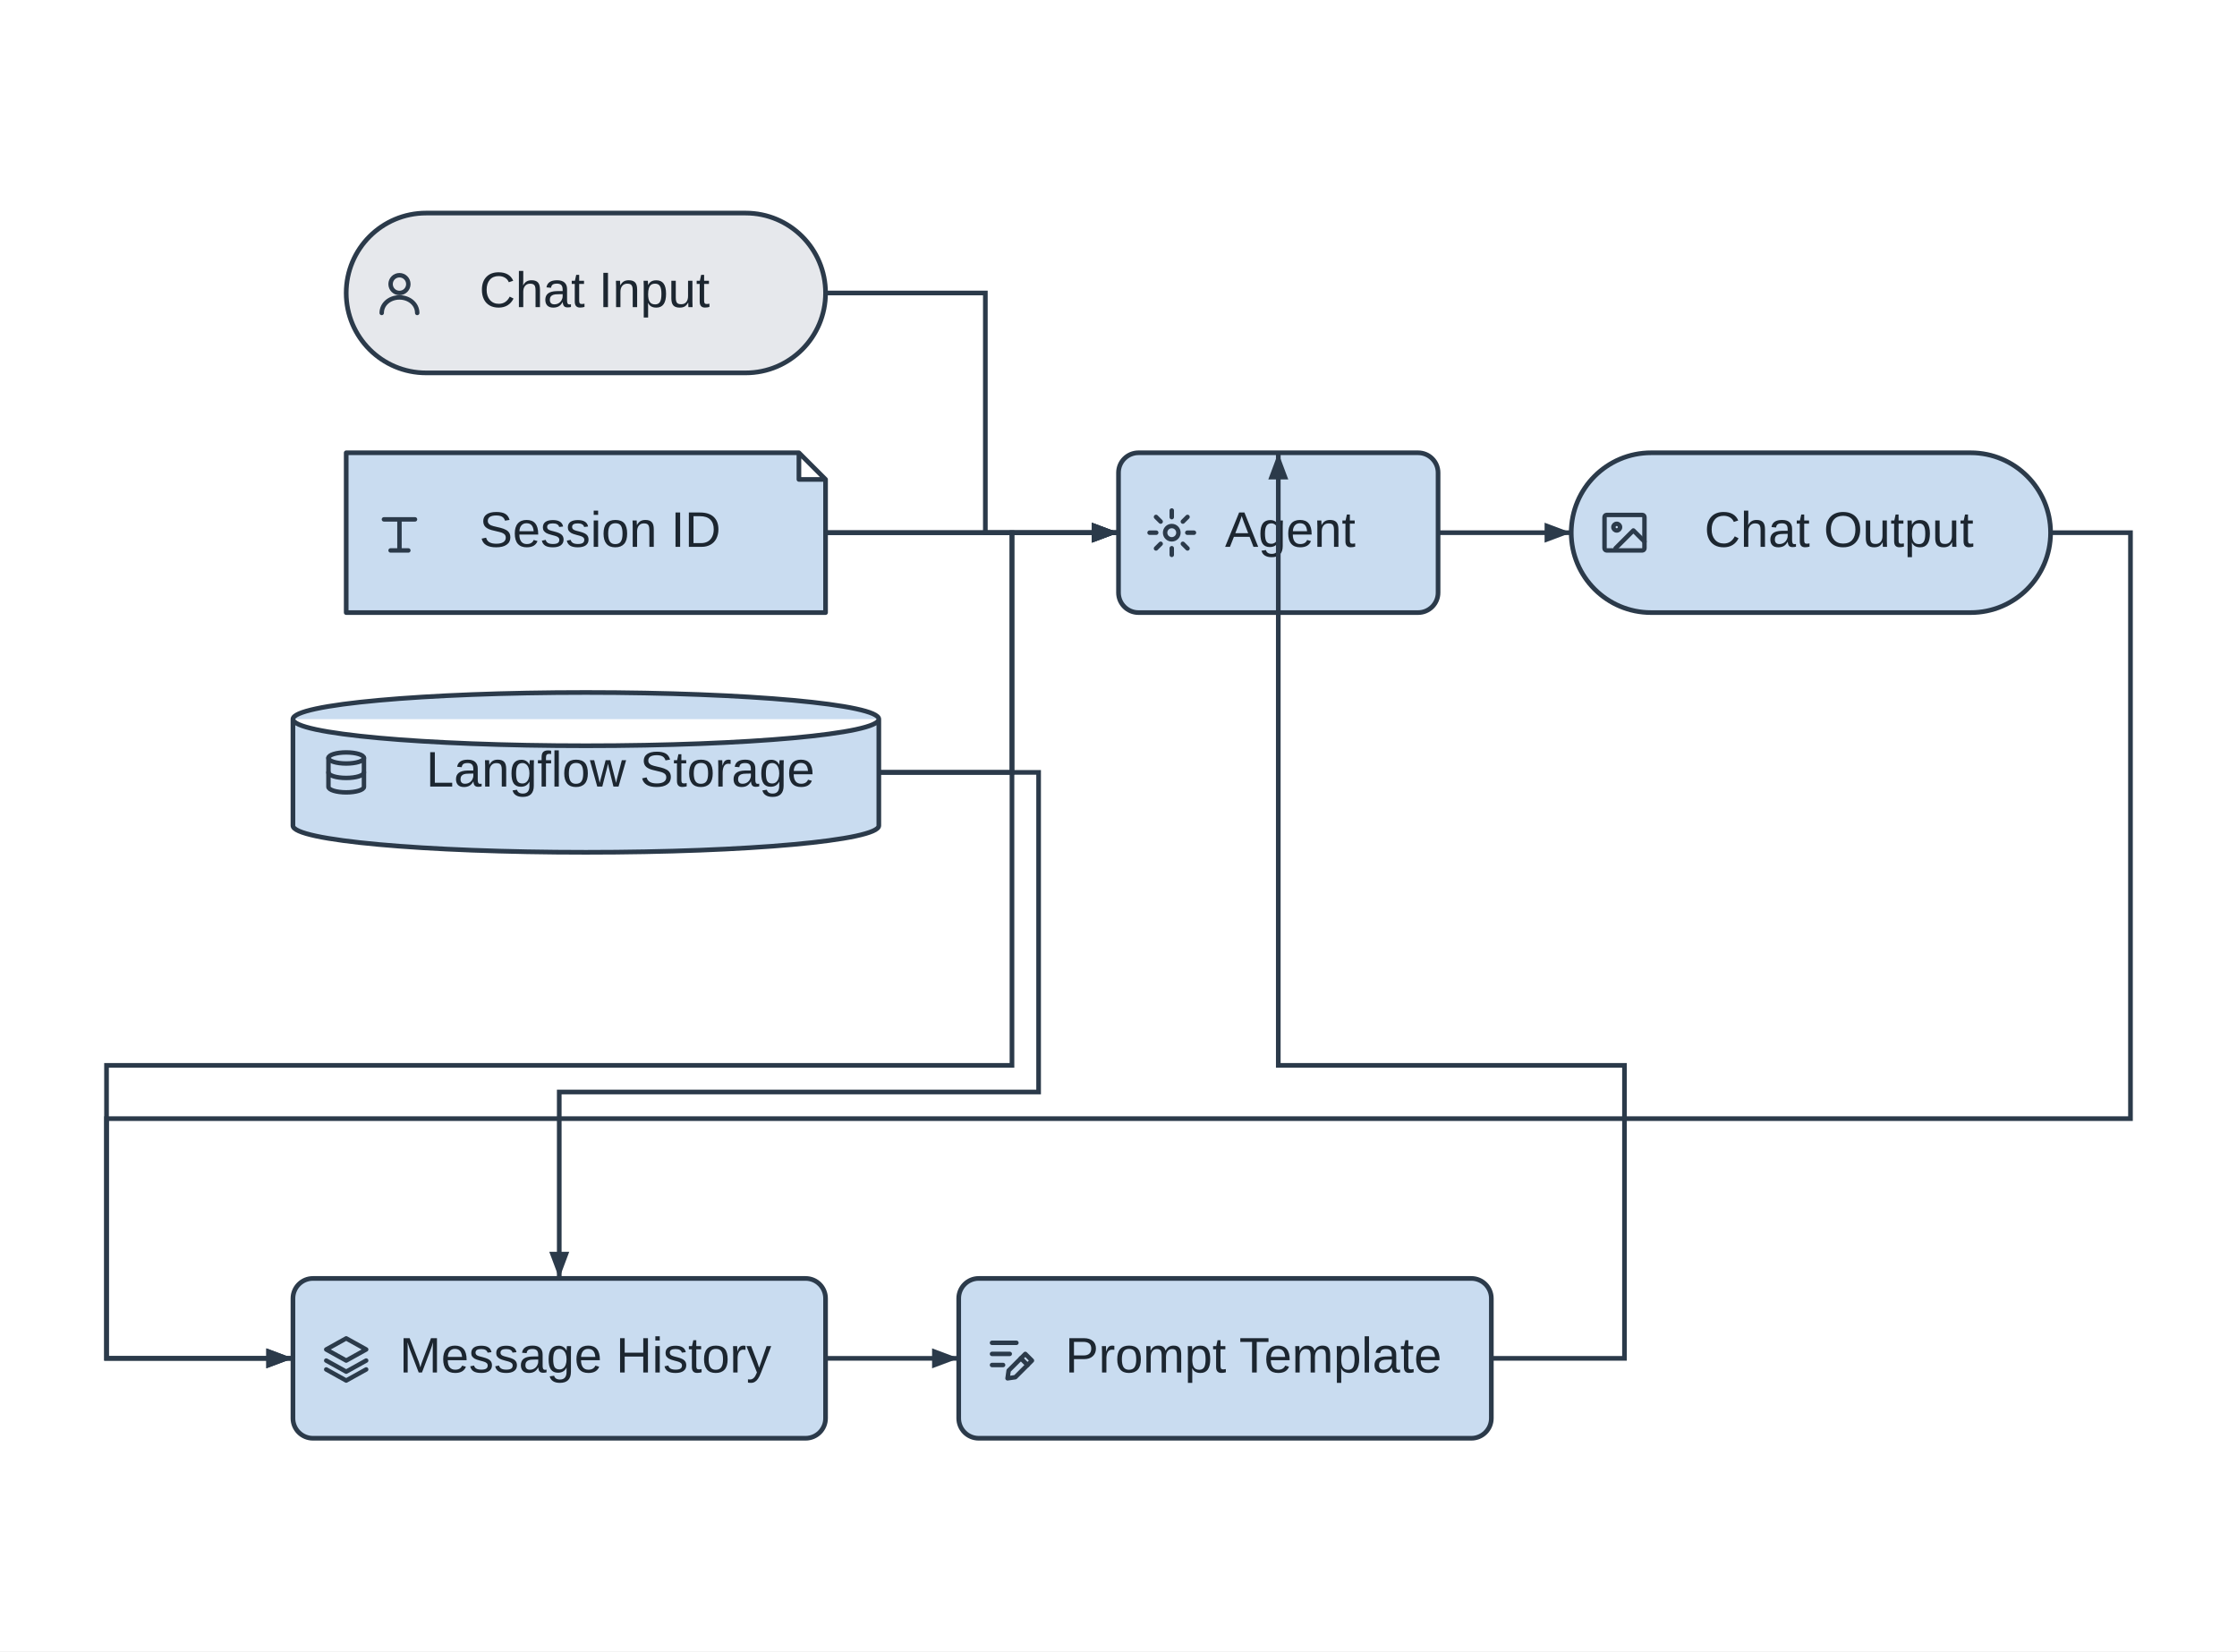
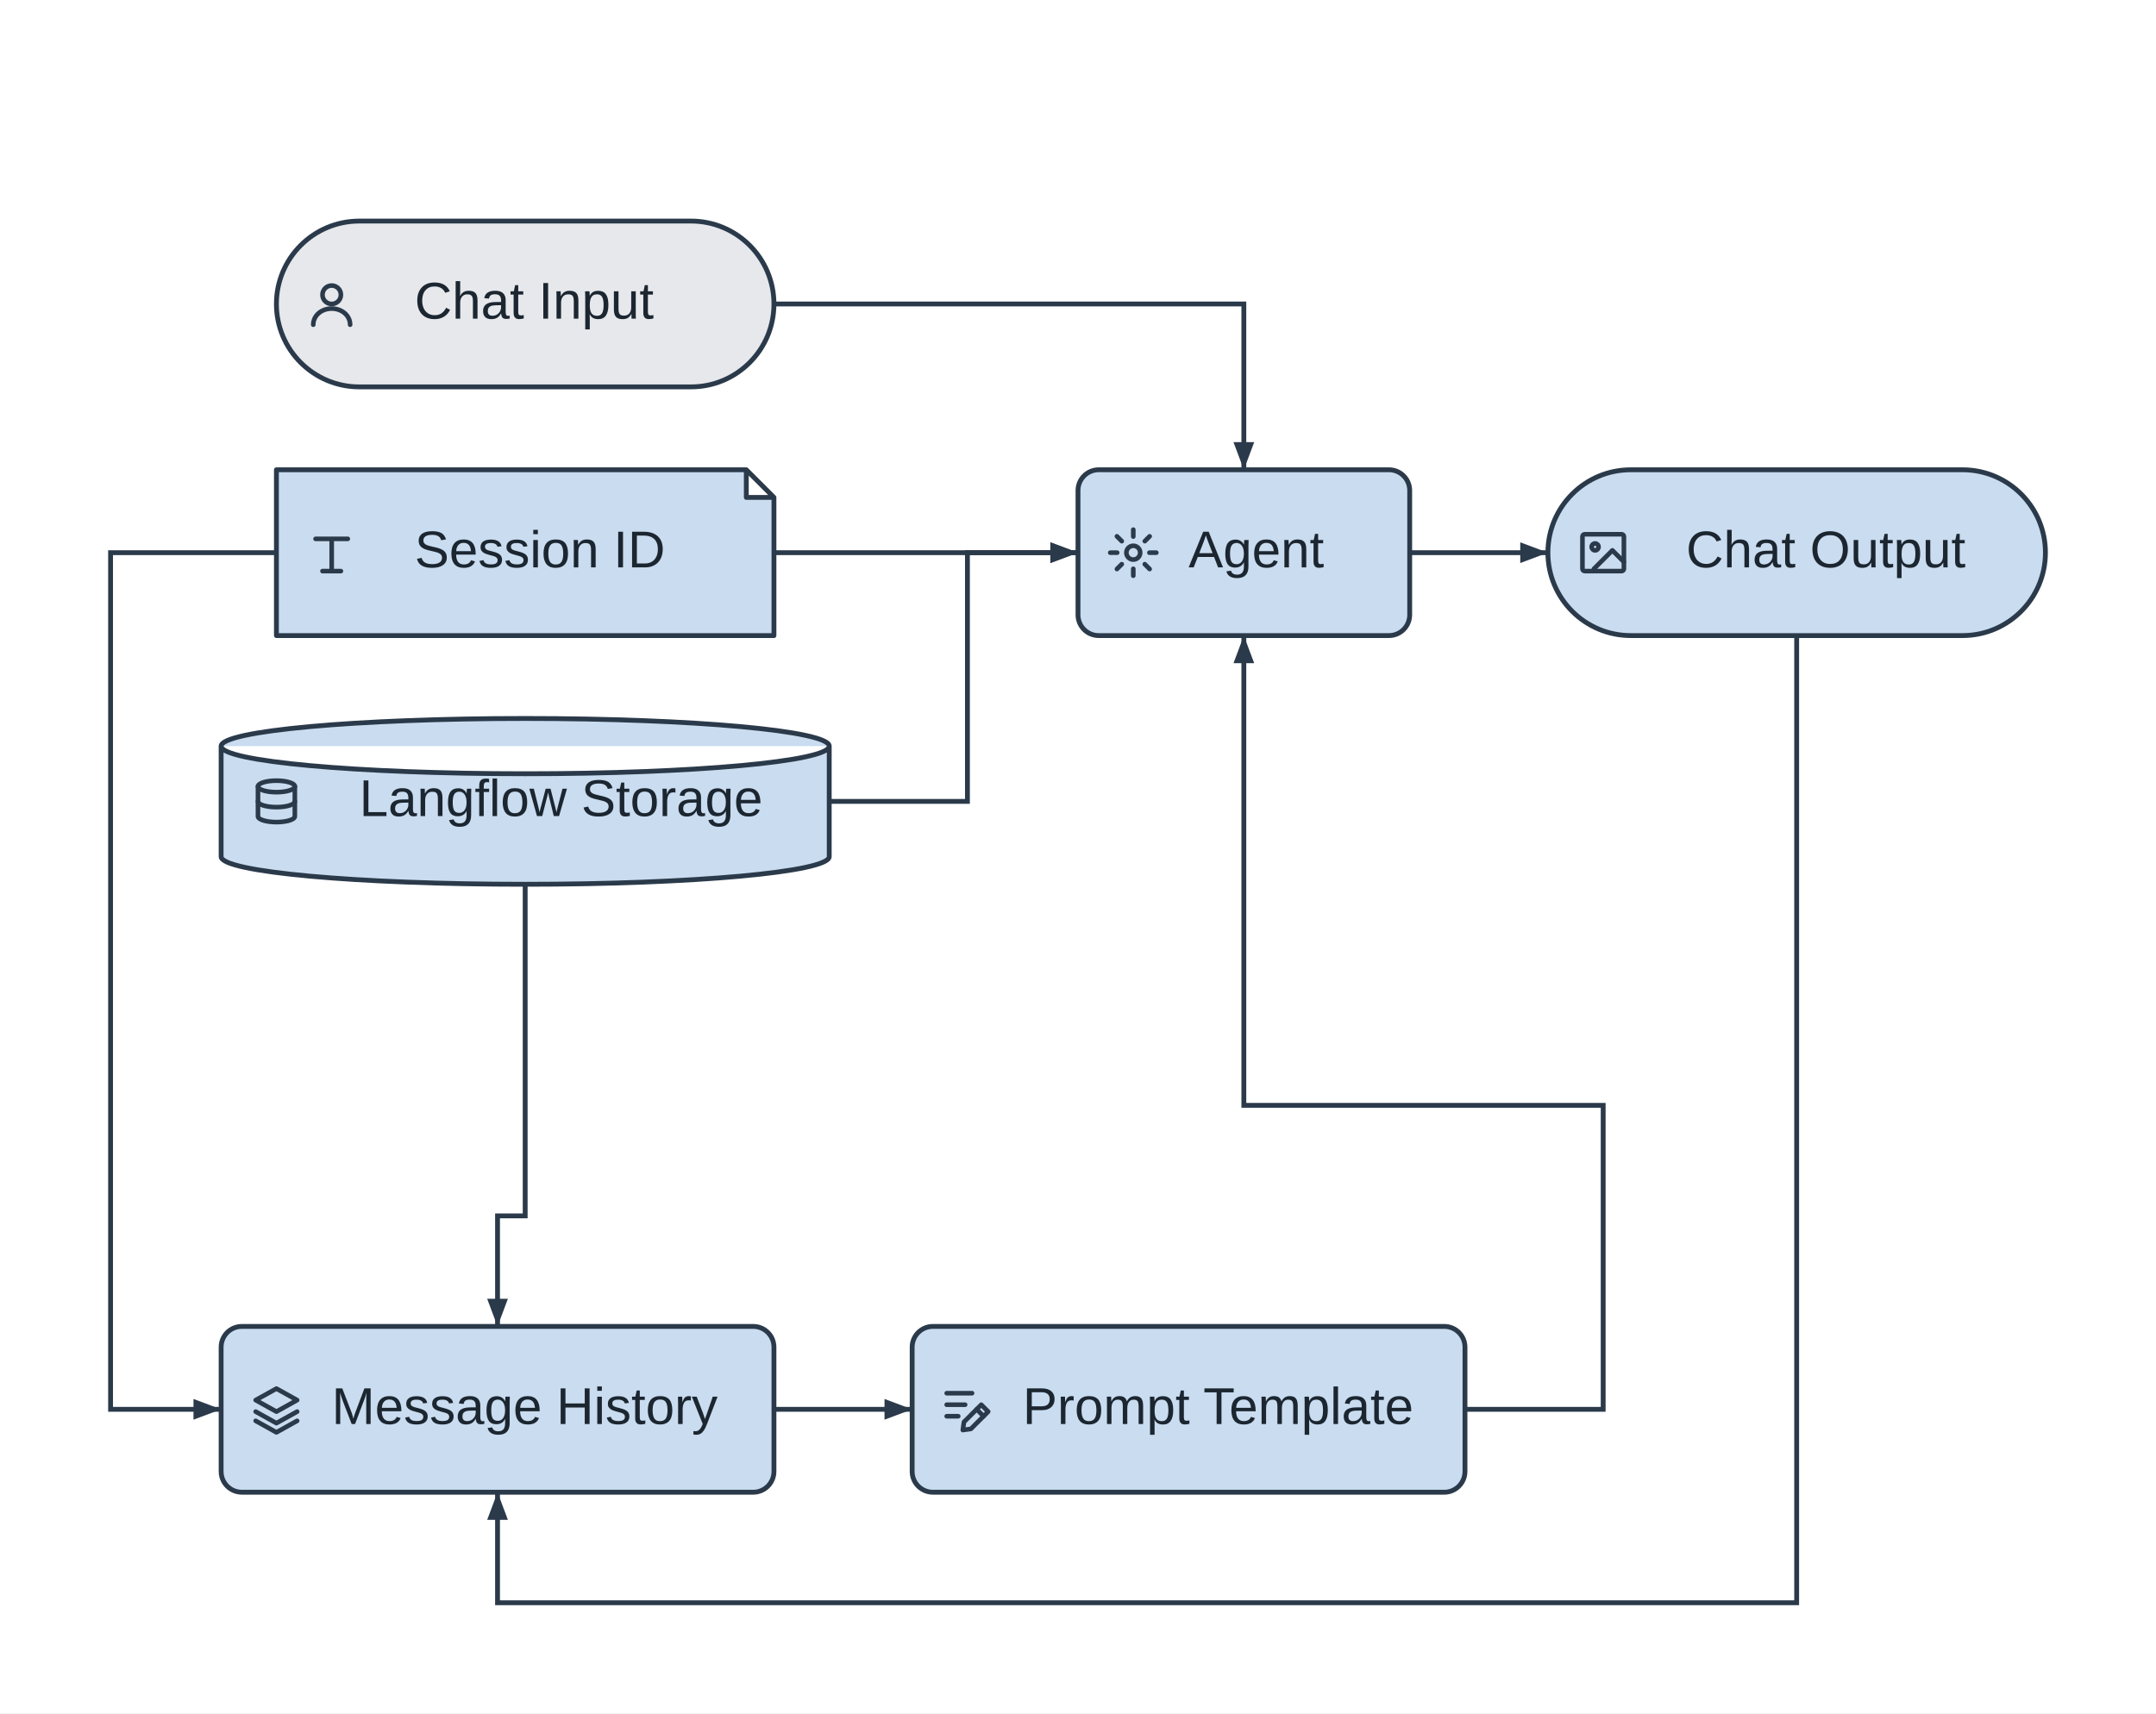
- <svg xmlns="http://www.w3.org/2000/svg" width="672" height="496" viewBox="0 0 672 496" font-family="IBM Plex Sans, Helvetica Neue, Arial, sans-serif" data-figtree="1">
-   <rect id="background" x="0" y="0" width="672" height="496" fill="#FFFFFF" data-role="background" />
+ <svg xmlns="http://www.w3.org/2000/svg" width="624" height="496" viewBox="0 0 624 496" font-family="IBM Plex Sans, Helvetica Neue, Arial, sans-serif" data-figtree="1">
+   <rect id="background" x="0" y="0" width="624" height="496" fill="#FFFFFF" data-role="background" />
  <defs>
    <marker id="figtree-arrow" markerWidth="8" markerHeight="6" refX="8" refY="3" orient="auto" markerUnits="userSpaceOnUse">
      <path d="M0,0 L8,3 L0,6 z" fill="#2B3A4A" />
    </marker>
    <symbol id="icon-database" viewBox="0 0 24 24" fill="none" stroke="currentColor" stroke-width="2" stroke-linecap="round" stroke-linejoin="round">
      <ellipse cx="12" cy="5.5" rx="8" ry="2.5" />
      <path d="M4 5.5v13c0 1.4 3.6 2.5 8 2.5s8-1.1 8-2.5v-13" />
      <path d="M4 12c0 1.4 3.6 2.5 8 2.5s8-1.1 8-2.5" />
    </symbol>
    <symbol id="icon-edit-script" viewBox="0 0 24 24" fill="none" stroke="currentColor" stroke-width="2" stroke-linecap="round" stroke-linejoin="round">
      <path d="M3 5h11M3 10h8M3 15h5" />
      <path d="M10 21l.5-3.5L18 10l3 3-7.5 7.5z" />
      <path d="M16 12l3 3" />
    </symbol>
    <symbol id="icon-gear" viewBox="0 0 24 24" fill="none" stroke="currentColor" stroke-width="2" stroke-linecap="round" stroke-linejoin="round">
      <circle cx="12" cy="12" r="3" />
      <path d="M12 2v3M12 19v3M2 12h3M19 12h3M4.9 4.9l2.1 2.1M17 17l2.1 2.1M4.9 19.1L7 17M17 7l2.1-2.1" />
    </symbol>
    <symbol id="icon-image" viewBox="0 0 24 24" fill="none" stroke="currentColor" stroke-width="2" stroke-linecap="round" stroke-linejoin="round">
      <rect x="3" y="4" width="18" height="16" rx="1" />
      <circle cx="8.5" cy="9.5" r="1.5" />
      <path d="M21 16l-5-5-8 8" />
    </symbol>
    <symbol id="icon-layers" viewBox="0 0 24 24" fill="none" stroke="currentColor" stroke-width="2" stroke-linecap="round" stroke-linejoin="round">
      <path d="M12 3l9 5-9 5-9-5z" />
      <path d="M3 13l9 5 9-5" />
      <path d="M3 17l9 5 9-5" />
    </symbol>
    <symbol id="icon-text" viewBox="0 0 24 24" fill="none" stroke="currentColor" stroke-width="2" stroke-linecap="round" stroke-linejoin="round">
      <path d="M5 6h14M12 6v14M8 20h8" />
    </symbol>
    <symbol id="icon-user" viewBox="0 0 24 24" fill="none" stroke="currentColor" stroke-width="2" stroke-linecap="round" stroke-linejoin="round">
      <circle cx="12" cy="8" r="4" />
      <path d="M4 21c0-4 3.6-7 8-7s8 3 8 7" />
    </symbol>
  </defs>
-   <g id="n1" data-bbox="0 0 672 496">
-     <g id="n2" transform="translate(56,32)" data-bbox="56 32 240 256" data-label="Chat Input, Session ID, Langflow Storage">
+   <g id="n1" data-bbox="0 0 624 496">
+     <g id="n2" transform="translate(32,32)" data-bbox="32 32 240 256" data-label="Chat Input, Session ID, Langflow Storage">
      <g id="n6" transform="translate(48,32)" data-bbox="48 32 144 48" data-label="Chat Input">
        <path id="n6.block" d="M24,0 H120 A24,24 0 0 1 120,48 H24 A24,24 0 0 1 24,0 Z" fill="#E6E8EC" stroke="#2B3A4A" stroke-width="1.4" stroke-linejoin="round" data-role="block" data-kind="terminal" data-bbox="0 0 144 48" data-component="Chat Input" />
        <use id="n6.icon" href="#icon-user" x="8" y="16" width="16" height="16" color="#2B3A4A" data-role="icon" />
        <text id="n6.label" x="40" y="24" font-family="IBM Plex Sans, Helvetica Neue, Arial, sans-serif" font-size="15" text-anchor="start" dominant-baseline="middle" fill="#1C2630" data-kind="label" data-max-width="108">Chat Input</text>
      </g>
      <g id="n7" transform="translate(48,104)" data-bbox="48 104 144 48" data-label="Session ID">
        <path id="n7.block" d="M0,0 H136 L144,8 V48 H0 Z M136,0 V8 H144" fill="#C9DCF0" stroke="#2B3A4A" stroke-width="1.4" stroke-linejoin="round" data-role="block" data-kind="document" data-bbox="0 0 144 48" data-component="Session ID" />
        <use id="n7.icon" href="#icon-text" x="8" y="16" width="16" height="16" color="#2B3A4A" data-role="icon" />
        <text id="n7.label" x="40" y="24" font-family="IBM Plex Sans, Helvetica Neue, Arial, sans-serif" font-size="15" text-anchor="start" dominant-baseline="middle" fill="#1C2630" data-kind="label" data-max-width="108">Session ID</text>
      </g>
      <g id="n8" transform="translate(32,176)" data-bbox="32 176 176 48" data-label="Langflow Storage">
        <path id="n8.block" d="M0,8 A88,8 0 0 1 176,8 V40 A88,8 0 0 1 0,40 Z M0,8 A88,8 0 0 0 176,8" fill="#C9DCF0" stroke="#2B3A4A" stroke-width="1.4" stroke-linejoin="round" data-role="block" data-kind="store" data-bbox="0 0 176 48" data-component="Langflow Storage" />
        <use id="n8.icon" href="#icon-database" x="8" y="16" width="16" height="16" color="#2B3A4A" data-role="icon" />
        <text id="n8.label" x="40" y="24" font-family="IBM Plex Sans, Helvetica Neue, Arial, sans-serif" font-size="15" text-anchor="start" dominant-baseline="middle" fill="#1C2630" data-kind="label" data-max-width="148">Langflow Storage</text>
      </g>
    </g>
-     <g id="n3" transform="translate(336,136)" data-bbox="336 136 96 48" data-label="Agent">
+     <g id="n3" transform="translate(312,136)" data-bbox="312 136 96 48" data-label="Agent">
      <rect id="n3.block" x="0" y="0" width="96" height="48" fill="#C9DCF0" stroke="#2B3A4A" stroke-width="1.4" data-role="block" rx="6" data-component="Agent" />
      <use id="n3.icon" href="#icon-gear" x="8" y="16" width="16" height="16" color="#2B3A4A" data-role="icon" />
      <text id="n3.label" x="32" y="24" font-family="IBM Plex Sans, Helvetica Neue, Arial, sans-serif" font-size="15" text-anchor="start" dominant-baseline="middle" fill="#1C2630" data-kind="label" data-max-width="76">Agent</text>
    </g>
-     <g id="n4" transform="translate(472,136)" data-bbox="472 136 144 48" data-label="Chat Output">
+     <g id="n4" transform="translate(448,136)" data-bbox="448 136 144 48" data-label="Chat Output">
      <path id="n4.block" d="M24,0 H120 A24,24 0 0 1 120,48 H24 A24,24 0 0 1 24,0 Z" fill="#C9DCF0" stroke="#2B3A4A" stroke-width="1.4" stroke-linejoin="round" data-role="block" data-kind="terminal" data-bbox="0 0 144 48" data-component="Chat Output" />
      <use id="n4.icon" href="#icon-image" x="8" y="16" width="16" height="16" color="#2B3A4A" data-role="icon" />
      <text id="n4.label" x="40" y="24" font-family="IBM Plex Sans, Helvetica Neue, Arial, sans-serif" font-size="15" text-anchor="start" dominant-baseline="middle" fill="#1C2630" data-kind="label" data-max-width="108">Chat Output</text>
    </g>
-     <g id="n5" transform="translate(56,352)" data-bbox="56 352 424 112" data-label="Message History, Prompt Template">
+     <g id="n5" transform="translate(32,352)" data-bbox="32 352 424 112" data-label="Message History, Prompt Template">
      <g id="n9" transform="translate(32,32)" data-bbox="32 32 160 48" data-label="Message History">
        <rect id="n9.block" x="0" y="0" width="160" height="48" fill="#C9DCF0" stroke="#2B3A4A" stroke-width="1.4" data-role="block" rx="6" data-component="Message History" />
        <use id="n9.icon" href="#icon-layers" x="8" y="16" width="16" height="16" color="#2B3A4A" data-role="icon" />
        <text id="n9.label" x="32" y="24" font-family="IBM Plex Sans, Helvetica Neue, Arial, sans-serif" font-size="15" text-anchor="start" dominant-baseline="middle" fill="#1C2630" data-kind="label" data-max-width="140">Message History</text>
      </g>
      <g id="n10" transform="translate(232,32)" data-bbox="232 32 160 48" data-label="Prompt Template">
        <rect id="n10.block" x="0" y="0" width="160" height="48" fill="#C9DCF0" stroke="#2B3A4A" stroke-width="1.4" data-role="block" rx="6" data-component="Prompt Template" />
        <use id="n10.icon" href="#icon-edit-script" x="8" y="16" width="16" height="16" color="#2B3A4A" data-role="icon" />
        <text id="n10.label" x="32" y="24" font-family="IBM Plex Sans, Helvetica Neue, Arial, sans-serif" font-size="15" text-anchor="start" dominant-baseline="middle" fill="#1C2630" data-kind="label" data-max-width="140">Prompt Template</text>
      </g>
      <path id="n5.arrow0" d="M192,56 H232" fill="none" stroke="#2B3A4A" stroke-width="1.4" data-flow="data" marker-end="url(#figtree-arrow)" data-from="n9.right" data-to="n10.left" />
    </g>
-     <path id="n1.arrow0" d="M248,88 H296 V160 H336" fill="none" stroke="#2B3A4A" stroke-width="1.4" data-flow="data" marker-end="url(#figtree-arrow)" data-from="n6.right" data-to="n3.left" />
-     <path id="n1.arrow1" d="M432,160 H472" fill="none" stroke="#2B3A4A" stroke-width="1.4" data-flow="data" marker-end="url(#figtree-arrow)" data-from="n3.right" data-to="n4.left" />
-     <path id="n1.arrow2" d="M248,160 H304 V320 H32 V408 H88" fill="none" stroke="#2B3A4A" stroke-width="1.4" data-flow="data" marker-end="url(#figtree-arrow)" data-from="n7.right" data-to="n9.left" />
-     <path id="n1.arrow3" d="M248,160 H336" fill="none" stroke="#2B3A4A" stroke-width="1.4" data-flow="data" marker-end="url(#figtree-arrow)" data-from="n7.right" data-to="n3.left" />
-     <path id="n1.arrow4" d="M264,232 H312 V328 H168 V384" fill="none" stroke="#2B3A4A" stroke-width="1.4" data-flow="data" marker-end="url(#figtree-arrow)" data-from="n8.right" data-to="n9.top" />
-     <path id="n1.arrow5" d="M264,232 H304 V160 H336" fill="none" stroke="#2B3A4A" stroke-width="1.4" data-flow="data" marker-end="url(#figtree-arrow)" data-from="n8.right" data-to="n3.left" />
-     <path id="n1.arrow6" d="M448,408 H488 V320 H384 V136" fill="none" stroke="#2B3A4A" stroke-width="1.4" data-flow="data" marker-end="url(#figtree-arrow)" data-from="n10.right" data-to="n3.top" />
-     <path id="n1.arrow7" d="M616,160 H640 V336 H32 V408 H88" fill="none" stroke="#2B3A4A" stroke-width="1.4" data-flow="data" marker-end="url(#figtree-arrow)" data-from="n4.right" data-to="n9.left" />
+     <path id="n1.arrow0" d="M224,88 H360 V136" fill="none" stroke="#2B3A4A" stroke-width="1.4" data-flow="data" marker-end="url(#figtree-arrow)" data-from="n6.right" data-to="n3.top" />
+     <path id="n1.arrow1" d="M408,160 H448" fill="none" stroke="#2B3A4A" stroke-width="1.4" data-flow="data" marker-end="url(#figtree-arrow)" data-from="n3.right" data-to="n4.left" />
+     <path id="n1.arrow2" d="M80,160 H32 V408 H64" fill="none" stroke="#2B3A4A" stroke-width="1.4" data-flow="data" marker-end="url(#figtree-arrow)" data-from="n7.left" data-to="n9.left" />
+     <path id="n1.arrow3" d="M224,160 H312" fill="none" stroke="#2B3A4A" stroke-width="1.4" data-flow="data" marker-end="url(#figtree-arrow)" data-from="n7.right" data-to="n3.left" />
+     <path id="n1.arrow4" d="M152,256 V352 H144 V384" fill="none" stroke="#2B3A4A" stroke-width="1.4" data-flow="data" marker-end="url(#figtree-arrow)" data-from="n8.bottom" data-to="n9.top" />
+     <path id="n1.arrow5" d="M240,232 H280 V160 H312" fill="none" stroke="#2B3A4A" stroke-width="1.4" data-flow="data" marker-end="url(#figtree-arrow)" data-from="n8.right" data-to="n3.left" />
+     <path id="n1.arrow6" d="M424,408 H464 V320 H360 V184" fill="none" stroke="#2B3A4A" stroke-width="1.4" data-flow="data" marker-end="url(#figtree-arrow)" data-from="n10.right" data-to="n3.bottom" />
+     <path id="n1.arrow7" d="M520,184 V464 H144 V432" fill="none" stroke="#2B3A4A" stroke-width="1.4" data-flow="data" marker-end="url(#figtree-arrow)" data-from="n4.bottom" data-to="n9.bottom" />
  </g>
</svg>
